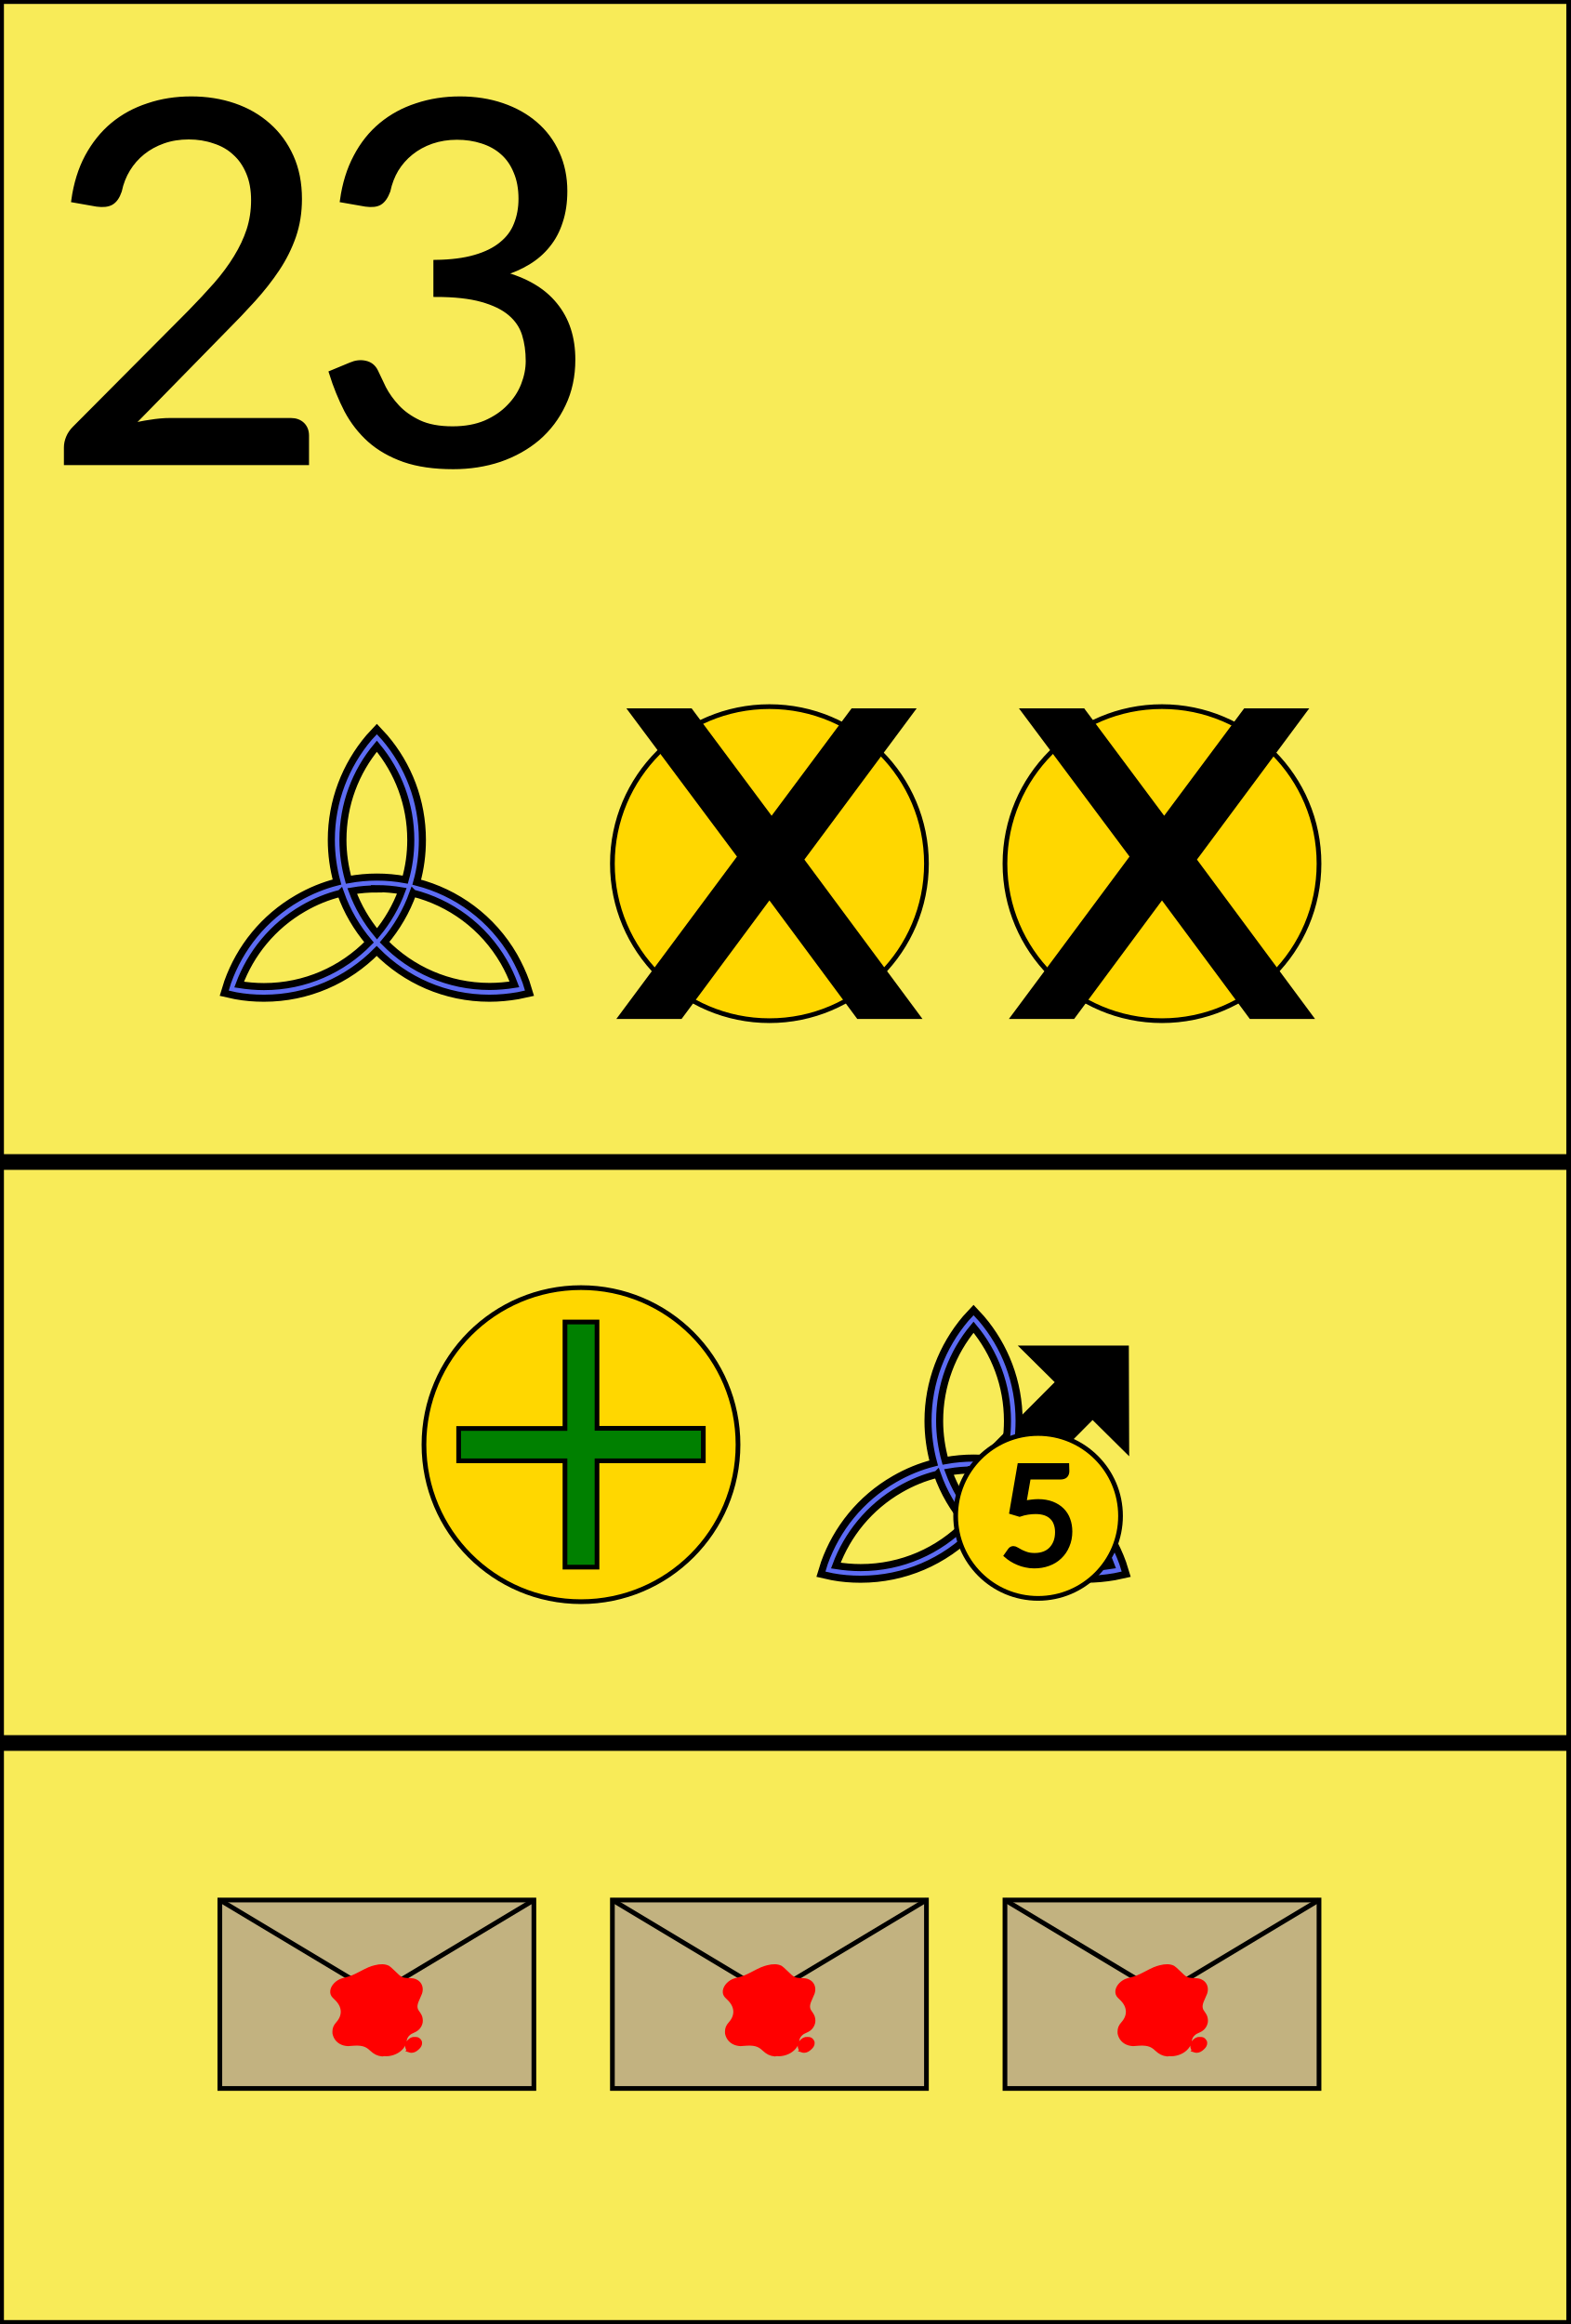
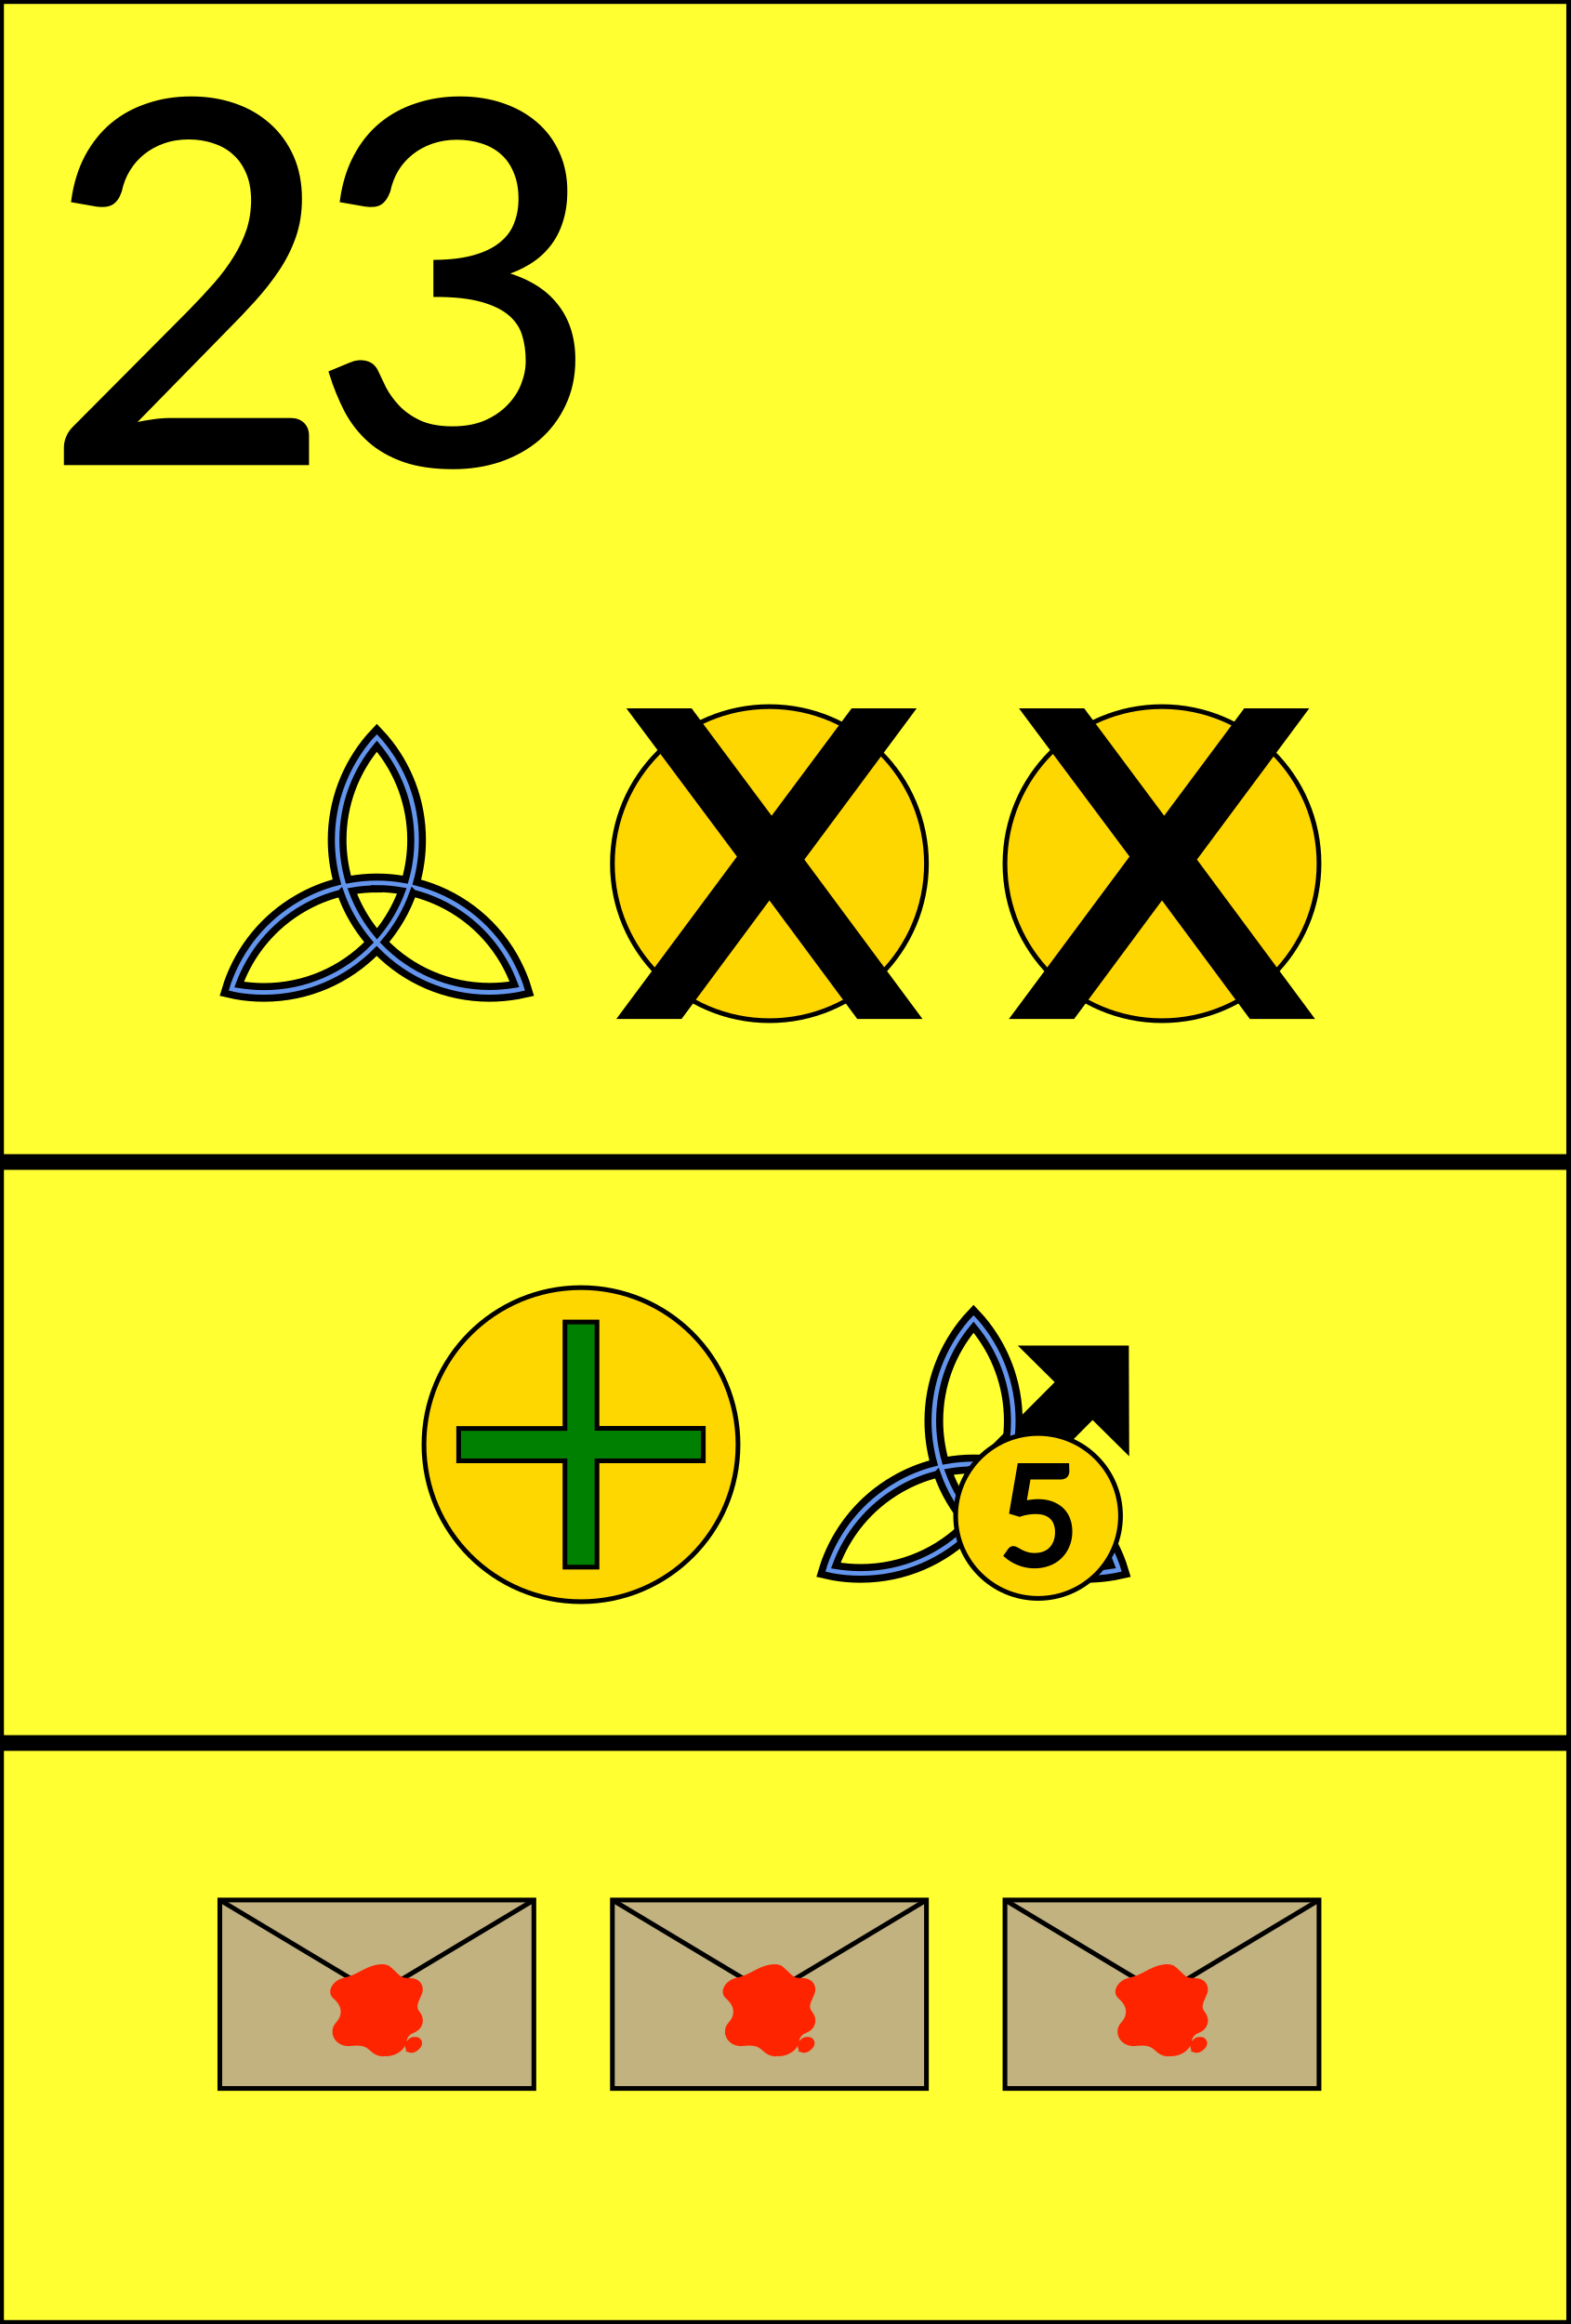
<svg xmlns="http://www.w3.org/2000/svg" height="148" width="100" viewbox="0 0 100 148">
-   <rect x="0" y="0" height="148" width="100" style="fill:#f8eb58;stroke:#000000;stroke-width:0.5px" />
+   <rect x="0" y="0" height="148" width="100" style="fill:#ffff31;stroke:#000000;stroke-width:0.5px" />
  <line x1="0" y1="74" x2="100" y2="74" style="stroke:#000000;stroke-width:1px" />
  <line x1="0" y1="111" x2="100" y2="111" style="stroke:#000000;stroke-width:1px" />
  <g transform="translate(2,2)">
    <path d="m 10.18,4.29 q 1.46,0 2.72,0.43 1.26,0.43 2.19,1.26 0.93,0.82 1.46,2.00 0.53,1.18 0.53,2.69 0,1.28 -0.38,2.38 -0.38,1.09 -1.04,2.08 -0.66,0.99 -1.52,1.94 -0.85,0.94 -1.81,1.90 l -6.05,6.18 q 0.64,-0.18 1.30,-0.27 0.66,-0.11 1.26,-0.11 h 7.68 q 0.46,0 0.74,0.27 0.27,0.27 0.27,0.70 v 1.73 H 2.22 v -0.98 q 0,-0.30 0.13,-0.62 0.13,-0.32 0.40,-0.59 l 7.34,-7.38 q 0.91,-0.93 1.66,-1.78 0.75,-0.86 1.28,-1.73 0.53,-0.86 0.82,-1.74 0.29,-0.90 0.29,-1.90 0,-1.01 -0.32,-1.76 -0.32,-0.77 -0.88,-1.26 -0.54,-0.50 -1.30,-0.74 -0.75,-0.26 -1.62,-0.26 -0.88,0 -1.62,0.26 -0.74,0.26 -1.312,0.72 -0.56,0.45 -0.94,1.07 -0.38,0.62 -0.54,1.38 -0.19,0.56 -0.53,0.75 -0.32,0.18 -0.91,0.10 L 2.69,10.75 q 0.22,-1.57 0.86,-2.77 0.66,-1.22 1.63,-2.03 0.99,-0.82 2.26,-1.23 1.26,-0.43 2.74,-0.43 z" style="fill:#000000;stroke:#000000;stroke-width:0.3px" />
  </g>
  <g transform="translate(19,2)">
    <path d="m 10.29,4.29 q 1.46,0 2.69,0.42 1.23,0.42 2.11,1.18 0.90,0.77 1.39,1.86 0.50,1.09 0.50,2.42 0,1.09 -0.29,1.95 -0.27,0.85 -0.80,1.50 -0.51,0.64 -1.25,1.09 -0.74,0.45 -1.65,0.72 2.24,0.59 3.36,1.98 1.14,1.39 1.14,3.49 0,1.58 -0.61,2.85 -0.59,1.26 -1.63,2.16 -1.04,0.88 -2.43,1.36 -1.38,0.46 -2.96,0.46 -1.82,0 -3.12,-0.45 Q 5.44,26.82 4.54,26.02 3.65,25.22 3.07,24.13 2.50,23.02 2.10,21.74 l 1.23,-0.51 q 0.48,-0.21 0.93,-0.11 0.46,0.10 0.67,0.53 0.21,0.45 0.51,1.07 0.32,0.62 0.86,1.20 0.54,0.58 1.38,0.98 0.85,0.40 2.14,0.40 1.20,0 2.10,-0.38 0.91,-0.40 1.50,-1.02 0.61,-0.62 0.91,-1.39 0.30,-0.77 0.30,-1.52 0,-0.93 -0.24,-1.70 -0.24,-0.77 -0.90,-1.33 -0.66,-0.56 -1.81,-0.88 -1.14,-0.32 -2.93,-0.32 v -2.06 q 1.47,-0.02 2.50,-0.32 1.04,-0.30 1.68,-0.83 0.66,-0.53 0.94,-1.26 0.30,-0.74 0.30,-1.63 0,-0.99 -0.32,-1.73 -0.30,-0.74 -0.85,-1.22 -0.54,-0.48 -1.30,-0.72 -0.74,-0.24 -1.60,-0.24 -0.86,0 -1.62,0.26 -0.74,0.26 -1.31,0.72 -0.56,0.45 -0.94,1.07 Q 5.87,9.41 5.71,10.16 5.50,10.72 5.18,10.91 4.88,11.09 4.29,11.01 L 2.80,10.75 q 0.22,-1.57 0.86,-2.77 0.64,-1.22 1.62,-2.03 0.99,-0.82 2.26,-1.23 1.28,-0.43 2.75,-0.43 z" style="fill:#000000;stroke:#000000;stroke-width:0.3px" />
  </g>
  <g transform="translate(14,43)">
-     <path d="m 10.0,4.52 c 1.35,1.62 2.16,3.70 2.16,5.97 0,0.88 -0.12,1.72 -0.35,2.53 -1.19,-0.22 -2.41,-0.22 -3.62,0 -0.22,-0.80 -0.35,-1.65 -0.35,-2.53 0,-2.27 0.81,-4.35 2.16,-5.97 z m -0.02,9.07 c 0.54,0 1.08,0.05 1.61,0.14 -0.37,1.0 -0.91,1.93 -1.58,2.74 -0.67,-0.81 -1.21,-1.73 -1.58,-2.73 0.52,-0.09 1.04,-0.13 1.56,-0.13 z m -2.29,0.29 c 0.41,1.16 1.03,2.21 1.81,3.13 -1.70,1.74 -4.06,2.82 -6.69,2.82 -0.54,0 -1.07,-0.05 -1.58,-0.13 0.73,-1.97 2.13,-3.72 4.09,-4.85 0.76,-0.44 1.55,-0.76 2.36,-0.96 z m 4.62,0 c 2.35,0.60 4.47,2.11 5.78,4.38 0.27,0.47 0.49,0.95 0.67,1.43 -0.51,0.08 -1.04,0.13 -1.58,0.13 -2.62,0 -4.99,-1.08 -6.69,-2.82 0.78,-0.92 1.40,-1.98 1.81,-3.13 z m 7.41,6.37 -0.22,-0.71 c -0.20,-0.56 -0.46,-1.11 -0.76,-1.65 -1.40,-2.43 -3.67,-4.06 -6.20,-4.71 0.24,-0.86 0.36,-1.76 0.36,-2.69 0,-2.49 -0.90,-4.76 -2.40,-6.52 L 10.0,3.43 9.50,3.97 C 8.01,5.73 7.10,8.01 7.10,10.49 c 0,0.93 0.13,1.83 0.36,2.68 -0.86,0.22 -1.70,0.56 -2.51,1.03 -2.15,1.24 -3.67,3.16 -4.45,5.34 l -0.22,0.71 0.72,0.16 c 0.59,0.11 1.19,0.16 1.81,0.16 2.81,0 5.35,-1.15 7.18,-3.01 1.83,1.86 4.37,3.01 7.18,3.01 0.62,0 1.22,-0.06 1.81,-0.16 z" style="fill:#5d6cf3;stroke:#000000;stroke-width:0.45px" />
+     <path d="m 10.0,4.52 c 1.35,1.62 2.16,3.70 2.16,5.97 0,0.88 -0.12,1.72 -0.35,2.53 -1.19,-0.22 -2.41,-0.22 -3.62,0 -0.22,-0.80 -0.35,-1.65 -0.35,-2.53 0,-2.27 0.81,-4.35 2.16,-5.97 z m -0.02,9.07 c 0.54,0 1.08,0.05 1.61,0.14 -0.37,1.0 -0.91,1.93 -1.58,2.74 -0.67,-0.81 -1.21,-1.73 -1.58,-2.73 0.52,-0.09 1.04,-0.13 1.56,-0.13 z m -2.29,0.29 c 0.41,1.16 1.03,2.21 1.81,3.13 -1.70,1.74 -4.06,2.82 -6.69,2.82 -0.54,0 -1.07,-0.05 -1.58,-0.13 0.73,-1.97 2.13,-3.72 4.09,-4.85 0.76,-0.44 1.55,-0.76 2.36,-0.96 z m 4.62,0 c 2.35,0.60 4.47,2.11 5.78,4.38 0.27,0.47 0.49,0.95 0.67,1.43 -0.51,0.08 -1.04,0.13 -1.58,0.13 -2.62,0 -4.99,-1.08 -6.69,-2.82 0.78,-0.92 1.40,-1.98 1.81,-3.13 z m 7.41,6.37 -0.22,-0.71 c -0.20,-0.56 -0.46,-1.11 -0.76,-1.65 -1.40,-2.43 -3.67,-4.06 -6.20,-4.71 0.24,-0.86 0.36,-1.76 0.36,-2.69 0,-2.49 -0.90,-4.76 -2.40,-6.52 L 10.0,3.43 9.50,3.97 C 8.01,5.73 7.10,8.01 7.10,10.49 c 0,0.93 0.13,1.83 0.36,2.68 -0.86,0.22 -1.70,0.56 -2.51,1.03 -2.15,1.24 -3.67,3.16 -4.45,5.34 l -0.22,0.71 0.72,0.16 c 0.59,0.11 1.19,0.16 1.81,0.16 2.81,0 5.35,-1.15 7.18,-3.01 1.83,1.86 4.37,3.01 7.18,3.01 0.62,0 1.22,-0.06 1.81,-0.16 z" style="fill:#6495ed;stroke:#000000;stroke-width:0.45px" />
  </g>
  <g transform="translate(39,43)">
    <circle cx="10" cy="12" r="10" style="fill:#ffd700;stroke:#000000;stroke-width:0.3px" />
    <path d="M 19.08,2.26 12.04,11.74 19.45,21.74 H 15.67 L 10.0,14.09 4.33,21.74 H 0.55 L 8.12,11.55 1.19,2.26 h 3.78 l 5.17,6.94 5.17,-6.94 z" style="fill:#000000;stroke:#000000;stroke-width:0.3px" />
  </g>
  <g transform="translate(64,43)">
    <circle cx="10" cy="12" r="10" style="fill:#ffd700;stroke:#000000;stroke-width:0.3px" />
    <path d="M 19.08,2.26 12.04,11.74 19.45,21.74 H 15.67 L 10.0,14.09 4.33,21.74 H 0.55 L 8.12,11.55 1.19,2.26 h 3.78 l 5.17,6.94 5.17,-6.94 z" style="fill:#000000;stroke:#000000;stroke-width:0.3px" />
  </g>
  <g transform="translate(27,80)">
    <circle cx="10" cy="12" r="10" style="fill:#ffd700;stroke:#000000;stroke-width:0.3px" />
    <path d="m 11.02,4.19 v 6.77 h 6.77 v 2.07 h -6.77 v 6.77 H 8.98 V 13.03 H 2.21 V 10.97 H 8.98 V 4.19 z" style="fill:#008000;stroke:#000000;stroke-width:0.3px" />
  </g>
  <g transform="translate(52,80)">
    <path d="m 12.65,10.76 2.73,-2.74 -1.10,-1.09 -1.10,-1.09 3.28,0 3.28,0 0.01,3.27 0.01,3.27 -1.09,-1.08 -1.09,-1.08 -2.72,2.74 -2.72,2.74 -0.63,-0.62 c -0.35,-0.34 -0.84,-0.83 -1.10,-1.08 L 9.92,13.51 z" style="fill:#000000;stroke:#000000;stroke-width:0.3px" />
-     <path d="m 10.0,4.52 c 1.35,1.62 2.16,3.70 2.16,5.97 0,0.88 -0.12,1.72 -0.35,2.53 -1.19,-0.22 -2.41,-0.22 -3.62,0 -0.22,-0.80 -0.35,-1.65 -0.35,-2.53 0,-2.27 0.81,-4.35 2.16,-5.97 z m -0.02,9.07 c 0.54,0 1.08,0.05 1.61,0.14 -0.37,1.0 -0.91,1.93 -1.58,2.74 -0.67,-0.81 -1.21,-1.73 -1.58,-2.73 0.52,-0.09 1.04,-0.13 1.56,-0.13 z m -2.29,0.29 c 0.41,1.16 1.03,2.21 1.81,3.13 -1.70,1.74 -4.06,2.82 -6.69,2.82 -0.54,0 -1.07,-0.05 -1.58,-0.13 0.73,-1.97 2.13,-3.72 4.09,-4.85 0.76,-0.44 1.55,-0.76 2.36,-0.96 z m 4.62,0 c 2.35,0.60 4.47,2.11 5.78,4.38 0.27,0.47 0.49,0.95 0.67,1.43 -0.51,0.08 -1.04,0.13 -1.58,0.13 -2.62,0 -4.99,-1.08 -6.69,-2.82 0.78,-0.92 1.40,-1.98 1.81,-3.13 z m 7.41,6.37 -0.22,-0.71 c -0.20,-0.56 -0.46,-1.11 -0.76,-1.65 -1.40,-2.43 -3.67,-4.06 -6.20,-4.71 0.24,-0.86 0.36,-1.76 0.36,-2.69 0,-2.49 -0.90,-4.76 -2.40,-6.52 L 10.0,3.43 9.50,3.97 C 8.01,5.73 7.10,8.01 7.10,10.49 c 0,0.93 0.13,1.83 0.36,2.68 -0.86,0.22 -1.70,0.56 -2.51,1.03 -2.15,1.24 -3.67,3.16 -4.45,5.34 l -0.22,0.71 0.72,0.16 c 0.59,0.11 1.19,0.16 1.81,0.16 2.81,0 5.35,-1.15 7.18,-3.01 1.83,1.86 4.37,3.01 7.18,3.01 0.62,0 1.22,-0.06 1.81,-0.16 z" style="fill:#5d6cf3;stroke:#000000;stroke-width:0.45px" />
+     <path d="m 10.0,4.52 c 1.35,1.62 2.16,3.70 2.16,5.97 0,0.88 -0.12,1.72 -0.35,2.53 -1.19,-0.22 -2.41,-0.22 -3.62,0 -0.22,-0.80 -0.35,-1.65 -0.35,-2.53 0,-2.27 0.81,-4.35 2.16,-5.97 z m -0.02,9.07 c 0.54,0 1.08,0.05 1.61,0.14 -0.37,1.0 -0.91,1.93 -1.58,2.74 -0.67,-0.81 -1.21,-1.73 -1.58,-2.73 0.52,-0.09 1.04,-0.13 1.56,-0.13 z m -2.29,0.29 c 0.41,1.16 1.03,2.21 1.81,3.13 -1.70,1.74 -4.06,2.82 -6.69,2.82 -0.54,0 -1.07,-0.05 -1.58,-0.13 0.73,-1.97 2.13,-3.72 4.09,-4.85 0.76,-0.44 1.55,-0.76 2.36,-0.96 z m 4.62,0 c 2.35,0.60 4.47,2.11 5.78,4.38 0.27,0.47 0.49,0.95 0.67,1.43 -0.51,0.08 -1.04,0.13 -1.58,0.13 -2.62,0 -4.99,-1.08 -6.69,-2.82 0.78,-0.92 1.40,-1.98 1.81,-3.13 z m 7.41,6.37 -0.22,-0.71 c -0.20,-0.56 -0.46,-1.11 -0.76,-1.65 -1.40,-2.43 -3.67,-4.06 -6.20,-4.71 0.24,-0.86 0.36,-1.76 0.36,-2.69 0,-2.49 -0.90,-4.76 -2.40,-6.52 L 10.0,3.43 9.50,3.97 C 8.01,5.73 7.10,8.01 7.10,10.49 c 0,0.93 0.13,1.83 0.36,2.68 -0.86,0.22 -1.70,0.56 -2.51,1.03 -2.15,1.24 -3.67,3.16 -4.45,5.34 l -0.22,0.71 0.72,0.16 c 0.59,0.11 1.19,0.16 1.81,0.16 2.81,0 5.35,-1.15 7.18,-3.01 1.83,1.86 4.37,3.01 7.18,3.01 0.62,0 1.22,-0.06 1.81,-0.16 z" style="fill:#6495ed;stroke:#000000;stroke-width:0.45px" />
    <circle cx="14.11" cy="16.54" r="5.25" style="fill:#ffd700;stroke:#000000;stroke-width:0.3px" />
    <path d="m 15.95,13.69 q 0,0.17 -0.10,0.28 -0.10,0.10 -0.35,0.10 H 13.50 l -0.29,1.66 q 0.25,-0.06 0.47,-0.08 0.23,-0.03 0.44,-0.03 0.49,0 0.88,0.15 0.38,0.15 0.63,0.40 0.26,0.26 0.38,0.60 0.13,0.35 0.13,0.76 0,0.50 -0.18,0.91 -0.17,0.41 -0.48,0.70 -0.30,0.29 -0.72,0.44 -0.41,0.15 -0.90,0.15 -0.28,0 -0.54,-0.06 -0.25,-0.05 -0.48,-0.15 -0.22,-0.09 -0.41,-0.21 -0.19,-0.12 -0.34,-0.25 l 0.24,-0.34 q 0.08,-0.11 0.21,-0.11 0.09,0 0.20,0.07 0.11,0.07 0.27,0.15 0.16,0.08 0.37,0.15 0.22,0.07 0.51,0.07 0.33,0 0.60,-0.10 0.27,-0.10 0.46,-0.30 0.19,-0.20 0.29,-0.47 0.10,-0.27 0.10,-0.61 0,-0.30 -0.09,-0.54 -0.08,-0.24 -0.26,-0.41 -0.17,-0.17 -0.43,-0.26 -0.26,-0.09 -0.61,-0.09 -0.24,0 -0.50,0.04 -0.26,0.04 -0.52,0.13 l -0.50,-0.15 0.51,-2.96 h 3.00 z" style="fill:#000000;stroke:#000000;stroke-width:0.3px" />
  </g>
  <g transform="translate(14,117)">
    <rect x="0" y="4" height="12" width="20" style="fill:#c2b280;stroke:#000000;stroke-width:0.3px" />
    <line x1="0" y1="4" x2="10" y2="10" style="stroke:#000000;stroke-width:0.3px" />
    <line x1="10" y1="10" x2="20" y2="4" style="stroke:#000000;stroke-width:0.3px" />
-     <path d="m 10.34,13.81 C 10.07,13.78 9.90,13.69 9.67,13.48 9.34,13.16 9.02,13.08 8.35,13.14 8.16,13.16 8.13,13.16 8.03,13.14 7.70,13.09 7.45,12.89 7.35,12.59 7.32,12.52 7.32,12.48 7.32,12.39 7.32,12.19 7.37,12.06 7.53,11.88 7.76,11.62 7.86,11.35 7.85,11.07 7.83,10.76 7.69,10.49 7.39,10.21 7.23,10.06 7.19,10.00 7.18,9.87 7.16,9.62 7.38,9.33 7.69,9.18 7.79,9.14 7.87,9.11 8.05,9.07 8.31,9.01 8.58,8.90 8.92,8.72 c 0.59,-0.31 0.70,-0.35 0.97,-0.42 0.34,-0.09 0.61,-0.08 0.81,0.02 0.05,0.03 0.14,0.11 0.34,0.30 0.44,0.44 0.53,0.48 0.97,0.50 0.28,0.01 0.34,0.02 0.46,0.08 0.21,0.10 0.32,0.31 0.30,0.54 -0.01,0.12 -0.04,0.21 -0.15,0.44 -0.18,0.38 -0.22,0.58 -0.15,0.80 0.01,0.04 0.05,0.11 0.08,0.15 0.18,0.26 0.20,0.31 0.22,0.46 0.01,0.08 0.01,0.11 0,0.19 -0.05,0.24 -0.20,0.42 -0.44,0.52 -0.17,0.07 -0.25,0.12 -0.34,0.20 -0.14,0.13 -0.23,0.27 -0.25,0.54 -0.04,0.10 -0.09,0.19 -0.10,0.22 -0.17,0.28 -0.51,0.48 -0.90,0.53 -0.12,0.01 -0.15,0.01 -0.28,0 z m 1.76,-0.26 c -0.08,-0.04 -0.12,-0.09 -0.14,-0.19 -0.04,-0.16 0.08,-0.36 0.27,-0.46 0.06,-0.03 0.08,-0.03 0.19,-0.03 0.14,0 0.17,0.01 0.24,0.08 0.05,0.05 0.07,0.09 0.07,0.16 0,0.09 -0.04,0.18 -0.15,0.28 -0.12,0.12 -0.25,0.19 -0.37,0.19 -0.05,0 -0.09,-0.01 -0.12,-0.02 z" style="fill:#ff0000;stroke:#ff0000;stroke-width:0.3px" />
+     <path d="m 10.34,13.81 C 10.07,13.78 9.90,13.69 9.67,13.48 9.34,13.16 9.02,13.08 8.35,13.14 8.16,13.16 8.13,13.16 8.03,13.14 7.70,13.09 7.45,12.89 7.35,12.59 7.32,12.52 7.32,12.48 7.32,12.39 7.32,12.19 7.37,12.06 7.53,11.88 7.76,11.62 7.86,11.35 7.85,11.07 7.83,10.76 7.69,10.49 7.39,10.21 7.23,10.06 7.19,10.00 7.18,9.87 7.16,9.62 7.38,9.33 7.69,9.18 7.79,9.14 7.87,9.11 8.05,9.07 8.31,9.01 8.58,8.90 8.92,8.72 c 0.59,-0.31 0.70,-0.35 0.97,-0.42 0.34,-0.09 0.61,-0.08 0.81,0.02 0.05,0.03 0.14,0.11 0.34,0.30 0.44,0.44 0.53,0.48 0.97,0.50 0.28,0.01 0.34,0.02 0.46,0.08 0.21,0.10 0.32,0.31 0.30,0.54 -0.01,0.12 -0.04,0.21 -0.15,0.44 -0.18,0.38 -0.22,0.58 -0.15,0.80 0.01,0.04 0.05,0.11 0.08,0.15 0.18,0.26 0.20,0.31 0.22,0.46 0.01,0.08 0.01,0.11 0,0.19 -0.05,0.24 -0.20,0.42 -0.44,0.52 -0.17,0.07 -0.25,0.12 -0.34,0.20 -0.14,0.13 -0.23,0.27 -0.25,0.54 -0.04,0.10 -0.09,0.19 -0.10,0.22 -0.17,0.28 -0.51,0.48 -0.90,0.53 -0.12,0.01 -0.15,0.01 -0.28,0 z m 1.76,-0.26 c -0.08,-0.04 -0.12,-0.09 -0.14,-0.19 -0.04,-0.16 0.08,-0.36 0.27,-0.46 0.06,-0.03 0.08,-0.03 0.19,-0.03 0.14,0 0.17,0.01 0.24,0.08 0.05,0.05 0.07,0.09 0.07,0.16 0,0.09 -0.04,0.18 -0.15,0.28 -0.12,0.12 -0.25,0.19 -0.37,0.19 -0.05,0 -0.09,-0.01 -0.12,-0.02 z" style="fill:#ff2400;stroke:#ff2400;stroke-width:0.3px" />
  </g>
  <g transform="translate(39,117)">
    <rect x="0" y="4" height="12" width="20" style="fill:#c2b280;stroke:#000000;stroke-width:0.3px" />
    <line x1="0" y1="4" x2="10" y2="10" style="stroke:#000000;stroke-width:0.3px" />
    <line x1="10" y1="10" x2="20" y2="4" style="stroke:#000000;stroke-width:0.3px" />
-     <path d="m 10.34,13.81 C 10.07,13.78 9.90,13.69 9.67,13.48 9.34,13.16 9.02,13.08 8.35,13.14 8.16,13.16 8.13,13.16 8.03,13.14 7.70,13.09 7.45,12.89 7.35,12.59 7.32,12.52 7.32,12.48 7.32,12.39 7.32,12.19 7.37,12.06 7.53,11.88 7.76,11.62 7.86,11.35 7.85,11.07 7.83,10.76 7.69,10.49 7.39,10.21 7.23,10.06 7.19,10.00 7.18,9.87 7.16,9.62 7.38,9.33 7.69,9.18 7.79,9.14 7.87,9.11 8.05,9.07 8.31,9.01 8.58,8.90 8.92,8.72 c 0.59,-0.31 0.70,-0.35 0.97,-0.42 0.34,-0.09 0.61,-0.08 0.81,0.02 0.05,0.03 0.14,0.11 0.34,0.30 0.44,0.44 0.53,0.48 0.97,0.50 0.28,0.01 0.34,0.02 0.46,0.08 0.21,0.10 0.32,0.31 0.30,0.54 -0.01,0.12 -0.04,0.21 -0.15,0.44 -0.18,0.38 -0.22,0.58 -0.15,0.80 0.01,0.04 0.05,0.11 0.08,0.15 0.18,0.26 0.20,0.31 0.22,0.46 0.01,0.08 0.01,0.11 0,0.19 -0.05,0.24 -0.20,0.42 -0.44,0.52 -0.17,0.07 -0.25,0.12 -0.34,0.20 -0.14,0.13 -0.23,0.27 -0.25,0.54 -0.04,0.10 -0.09,0.19 -0.10,0.22 -0.17,0.28 -0.51,0.48 -0.90,0.53 -0.12,0.01 -0.15,0.01 -0.28,0 z m 1.76,-0.26 c -0.08,-0.04 -0.12,-0.09 -0.14,-0.19 -0.04,-0.16 0.08,-0.36 0.27,-0.46 0.06,-0.03 0.08,-0.03 0.19,-0.03 0.14,0 0.17,0.01 0.24,0.08 0.05,0.05 0.07,0.09 0.07,0.16 0,0.09 -0.04,0.18 -0.15,0.28 -0.12,0.12 -0.25,0.19 -0.37,0.19 -0.05,0 -0.09,-0.01 -0.12,-0.02 z" style="fill:#ff0000;stroke:#ff0000;stroke-width:0.3px" />
+     <path d="m 10.34,13.81 C 10.07,13.78 9.90,13.69 9.67,13.48 9.34,13.16 9.02,13.08 8.35,13.14 8.16,13.16 8.13,13.16 8.03,13.14 7.70,13.09 7.45,12.89 7.35,12.59 7.32,12.52 7.32,12.48 7.32,12.39 7.32,12.19 7.37,12.06 7.53,11.88 7.76,11.62 7.86,11.35 7.85,11.07 7.83,10.76 7.69,10.49 7.39,10.21 7.23,10.06 7.19,10.00 7.18,9.87 7.16,9.62 7.38,9.33 7.69,9.18 7.79,9.14 7.87,9.11 8.05,9.07 8.31,9.01 8.58,8.90 8.92,8.72 c 0.59,-0.31 0.70,-0.35 0.97,-0.42 0.34,-0.09 0.61,-0.08 0.81,0.02 0.05,0.03 0.14,0.11 0.34,0.30 0.44,0.44 0.53,0.48 0.97,0.50 0.28,0.01 0.34,0.02 0.46,0.08 0.21,0.10 0.32,0.31 0.30,0.54 -0.01,0.12 -0.04,0.21 -0.15,0.44 -0.18,0.38 -0.22,0.58 -0.15,0.80 0.01,0.04 0.05,0.11 0.08,0.15 0.18,0.26 0.20,0.31 0.22,0.46 0.01,0.08 0.01,0.11 0,0.19 -0.05,0.24 -0.20,0.42 -0.44,0.52 -0.17,0.07 -0.25,0.12 -0.34,0.20 -0.14,0.13 -0.23,0.27 -0.25,0.54 -0.04,0.10 -0.09,0.19 -0.10,0.22 -0.17,0.28 -0.51,0.48 -0.90,0.53 -0.12,0.01 -0.15,0.01 -0.28,0 z m 1.76,-0.26 c -0.08,-0.04 -0.12,-0.09 -0.14,-0.19 -0.04,-0.16 0.08,-0.36 0.27,-0.46 0.06,-0.03 0.08,-0.03 0.19,-0.03 0.14,0 0.17,0.01 0.24,0.08 0.05,0.05 0.07,0.09 0.07,0.16 0,0.09 -0.04,0.18 -0.15,0.28 -0.12,0.12 -0.25,0.19 -0.37,0.19 -0.05,0 -0.09,-0.01 -0.12,-0.02 z" style="fill:#ff2400;stroke:#ff2400;stroke-width:0.3px" />
  </g>
  <g transform="translate(64,117)">
    <rect x="0" y="4" height="12" width="20" style="fill:#c2b280;stroke:#000000;stroke-width:0.3px" />
    <line x1="0" y1="4" x2="10" y2="10" style="stroke:#000000;stroke-width:0.3px" />
    <line x1="10" y1="10" x2="20" y2="4" style="stroke:#000000;stroke-width:0.3px" />
-     <path d="m 10.34,13.81 C 10.07,13.78 9.90,13.69 9.67,13.48 9.34,13.16 9.02,13.08 8.35,13.14 8.16,13.16 8.13,13.16 8.03,13.14 7.70,13.09 7.45,12.89 7.35,12.59 7.32,12.52 7.32,12.48 7.32,12.39 7.32,12.19 7.37,12.06 7.53,11.88 7.76,11.62 7.86,11.35 7.85,11.07 7.83,10.76 7.69,10.49 7.39,10.21 7.23,10.06 7.19,10.00 7.18,9.87 7.16,9.62 7.38,9.33 7.69,9.18 7.79,9.14 7.87,9.11 8.05,9.07 8.31,9.01 8.58,8.90 8.92,8.72 c 0.59,-0.31 0.70,-0.35 0.97,-0.42 0.34,-0.09 0.61,-0.08 0.81,0.02 0.05,0.03 0.14,0.11 0.34,0.30 0.44,0.44 0.53,0.48 0.97,0.50 0.28,0.01 0.34,0.02 0.46,0.08 0.21,0.10 0.32,0.31 0.30,0.54 -0.01,0.12 -0.04,0.21 -0.15,0.44 -0.18,0.38 -0.22,0.58 -0.15,0.80 0.01,0.04 0.05,0.11 0.08,0.15 0.18,0.26 0.20,0.31 0.22,0.46 0.01,0.08 0.01,0.11 0,0.19 -0.05,0.24 -0.20,0.42 -0.44,0.52 -0.17,0.07 -0.25,0.12 -0.34,0.20 -0.14,0.13 -0.23,0.27 -0.25,0.54 -0.04,0.10 -0.09,0.19 -0.10,0.22 -0.17,0.28 -0.51,0.48 -0.90,0.53 -0.12,0.01 -0.15,0.01 -0.28,0 z m 1.76,-0.26 c -0.08,-0.04 -0.12,-0.09 -0.14,-0.19 -0.04,-0.16 0.08,-0.36 0.27,-0.46 0.06,-0.03 0.08,-0.03 0.19,-0.03 0.14,0 0.17,0.01 0.24,0.08 0.05,0.05 0.07,0.09 0.07,0.16 0,0.09 -0.04,0.18 -0.15,0.28 -0.12,0.12 -0.25,0.19 -0.37,0.19 -0.05,0 -0.09,-0.01 -0.12,-0.02 z" style="fill:#ff0000;stroke:#ff0000;stroke-width:0.3px" />
+     <path d="m 10.34,13.81 C 10.07,13.78 9.90,13.69 9.67,13.48 9.34,13.16 9.02,13.08 8.35,13.14 8.16,13.16 8.13,13.16 8.03,13.14 7.70,13.09 7.45,12.89 7.35,12.59 7.32,12.52 7.32,12.48 7.32,12.39 7.32,12.19 7.37,12.06 7.53,11.88 7.76,11.62 7.86,11.35 7.85,11.07 7.83,10.76 7.69,10.49 7.39,10.21 7.23,10.06 7.19,10.00 7.18,9.87 7.16,9.62 7.38,9.33 7.69,9.18 7.79,9.14 7.87,9.11 8.05,9.07 8.31,9.01 8.58,8.90 8.92,8.72 c 0.59,-0.31 0.70,-0.35 0.97,-0.42 0.34,-0.09 0.61,-0.08 0.81,0.02 0.05,0.03 0.14,0.11 0.34,0.30 0.44,0.44 0.53,0.48 0.97,0.50 0.28,0.01 0.34,0.02 0.46,0.08 0.21,0.10 0.32,0.31 0.30,0.54 -0.01,0.12 -0.04,0.21 -0.15,0.44 -0.18,0.38 -0.22,0.58 -0.15,0.80 0.01,0.04 0.05,0.11 0.08,0.15 0.18,0.26 0.20,0.31 0.22,0.46 0.01,0.08 0.01,0.11 0,0.19 -0.05,0.24 -0.20,0.42 -0.44,0.52 -0.17,0.07 -0.25,0.12 -0.34,0.20 -0.14,0.13 -0.23,0.27 -0.25,0.54 -0.04,0.10 -0.09,0.19 -0.10,0.22 -0.17,0.28 -0.51,0.48 -0.90,0.53 -0.12,0.01 -0.15,0.01 -0.28,0 z m 1.76,-0.26 c -0.08,-0.04 -0.12,-0.09 -0.14,-0.19 -0.04,-0.16 0.08,-0.36 0.27,-0.46 0.06,-0.03 0.08,-0.03 0.19,-0.03 0.14,0 0.17,0.01 0.24,0.08 0.05,0.05 0.07,0.09 0.07,0.16 0,0.09 -0.04,0.18 -0.15,0.28 -0.12,0.12 -0.25,0.19 -0.37,0.19 -0.05,0 -0.09,-0.01 -0.12,-0.02 z" style="fill:#ff2400;stroke:#ff2400;stroke-width:0.3px" />
  </g>
</svg>
